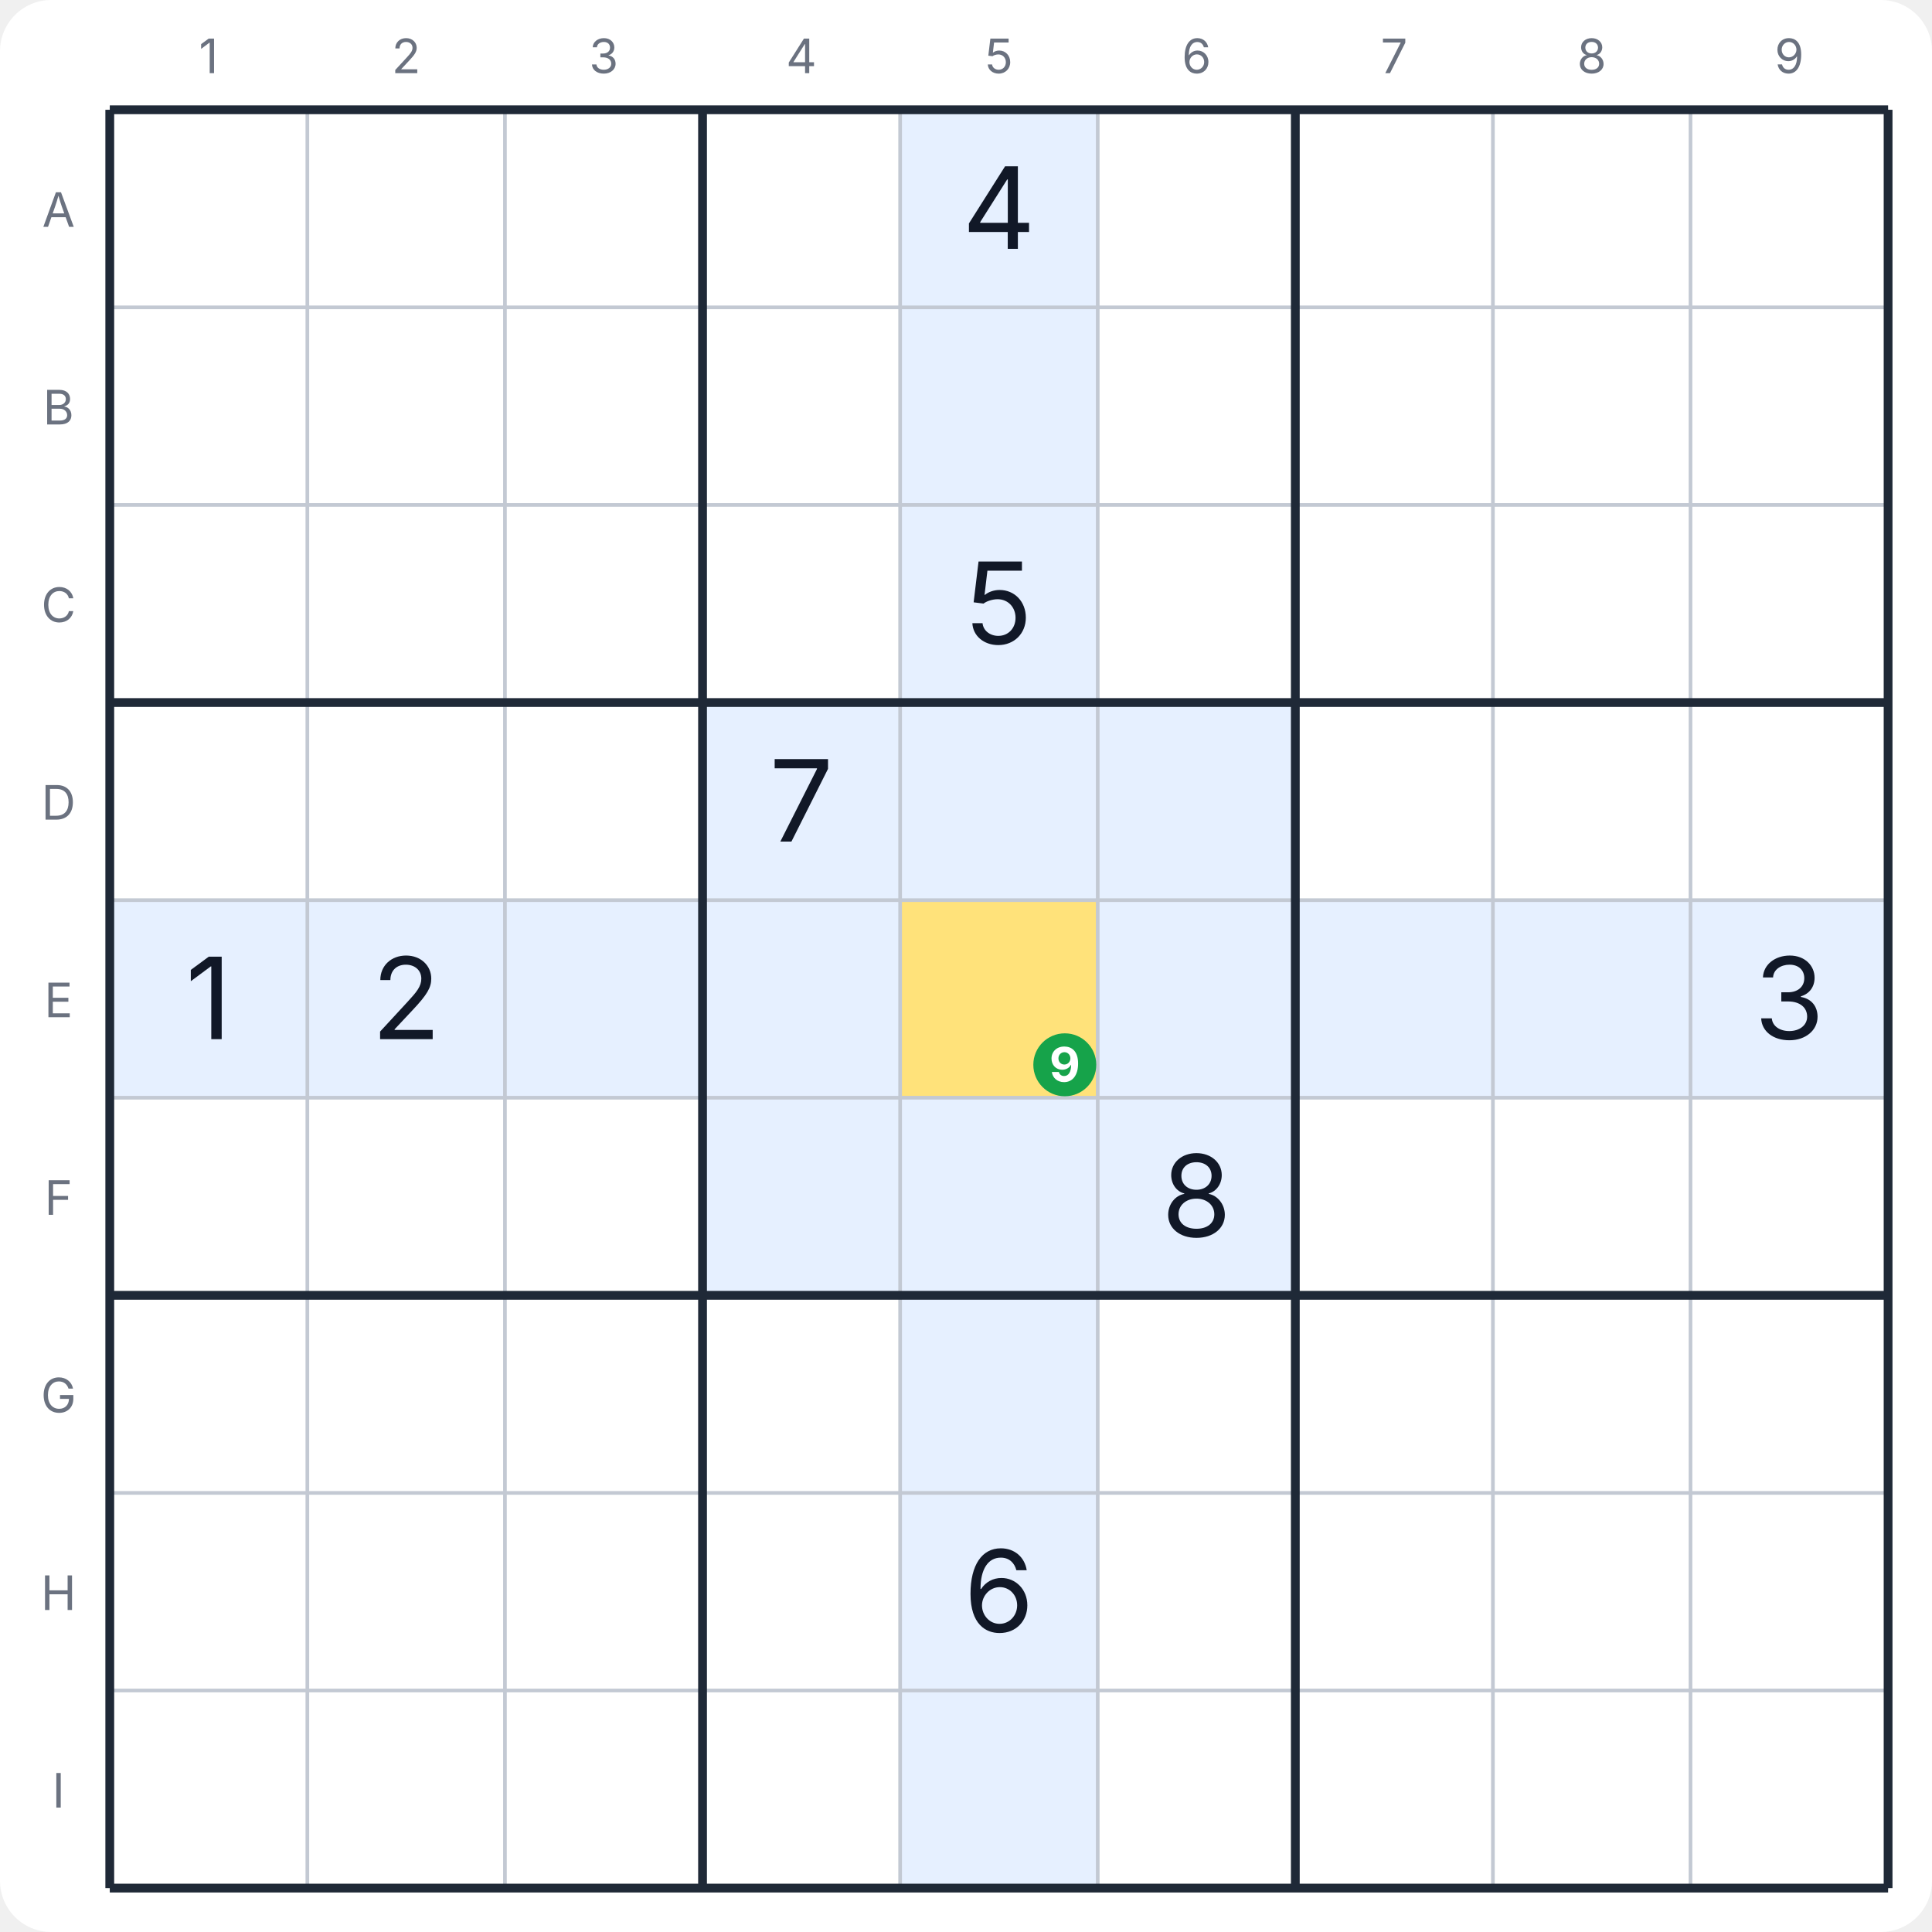
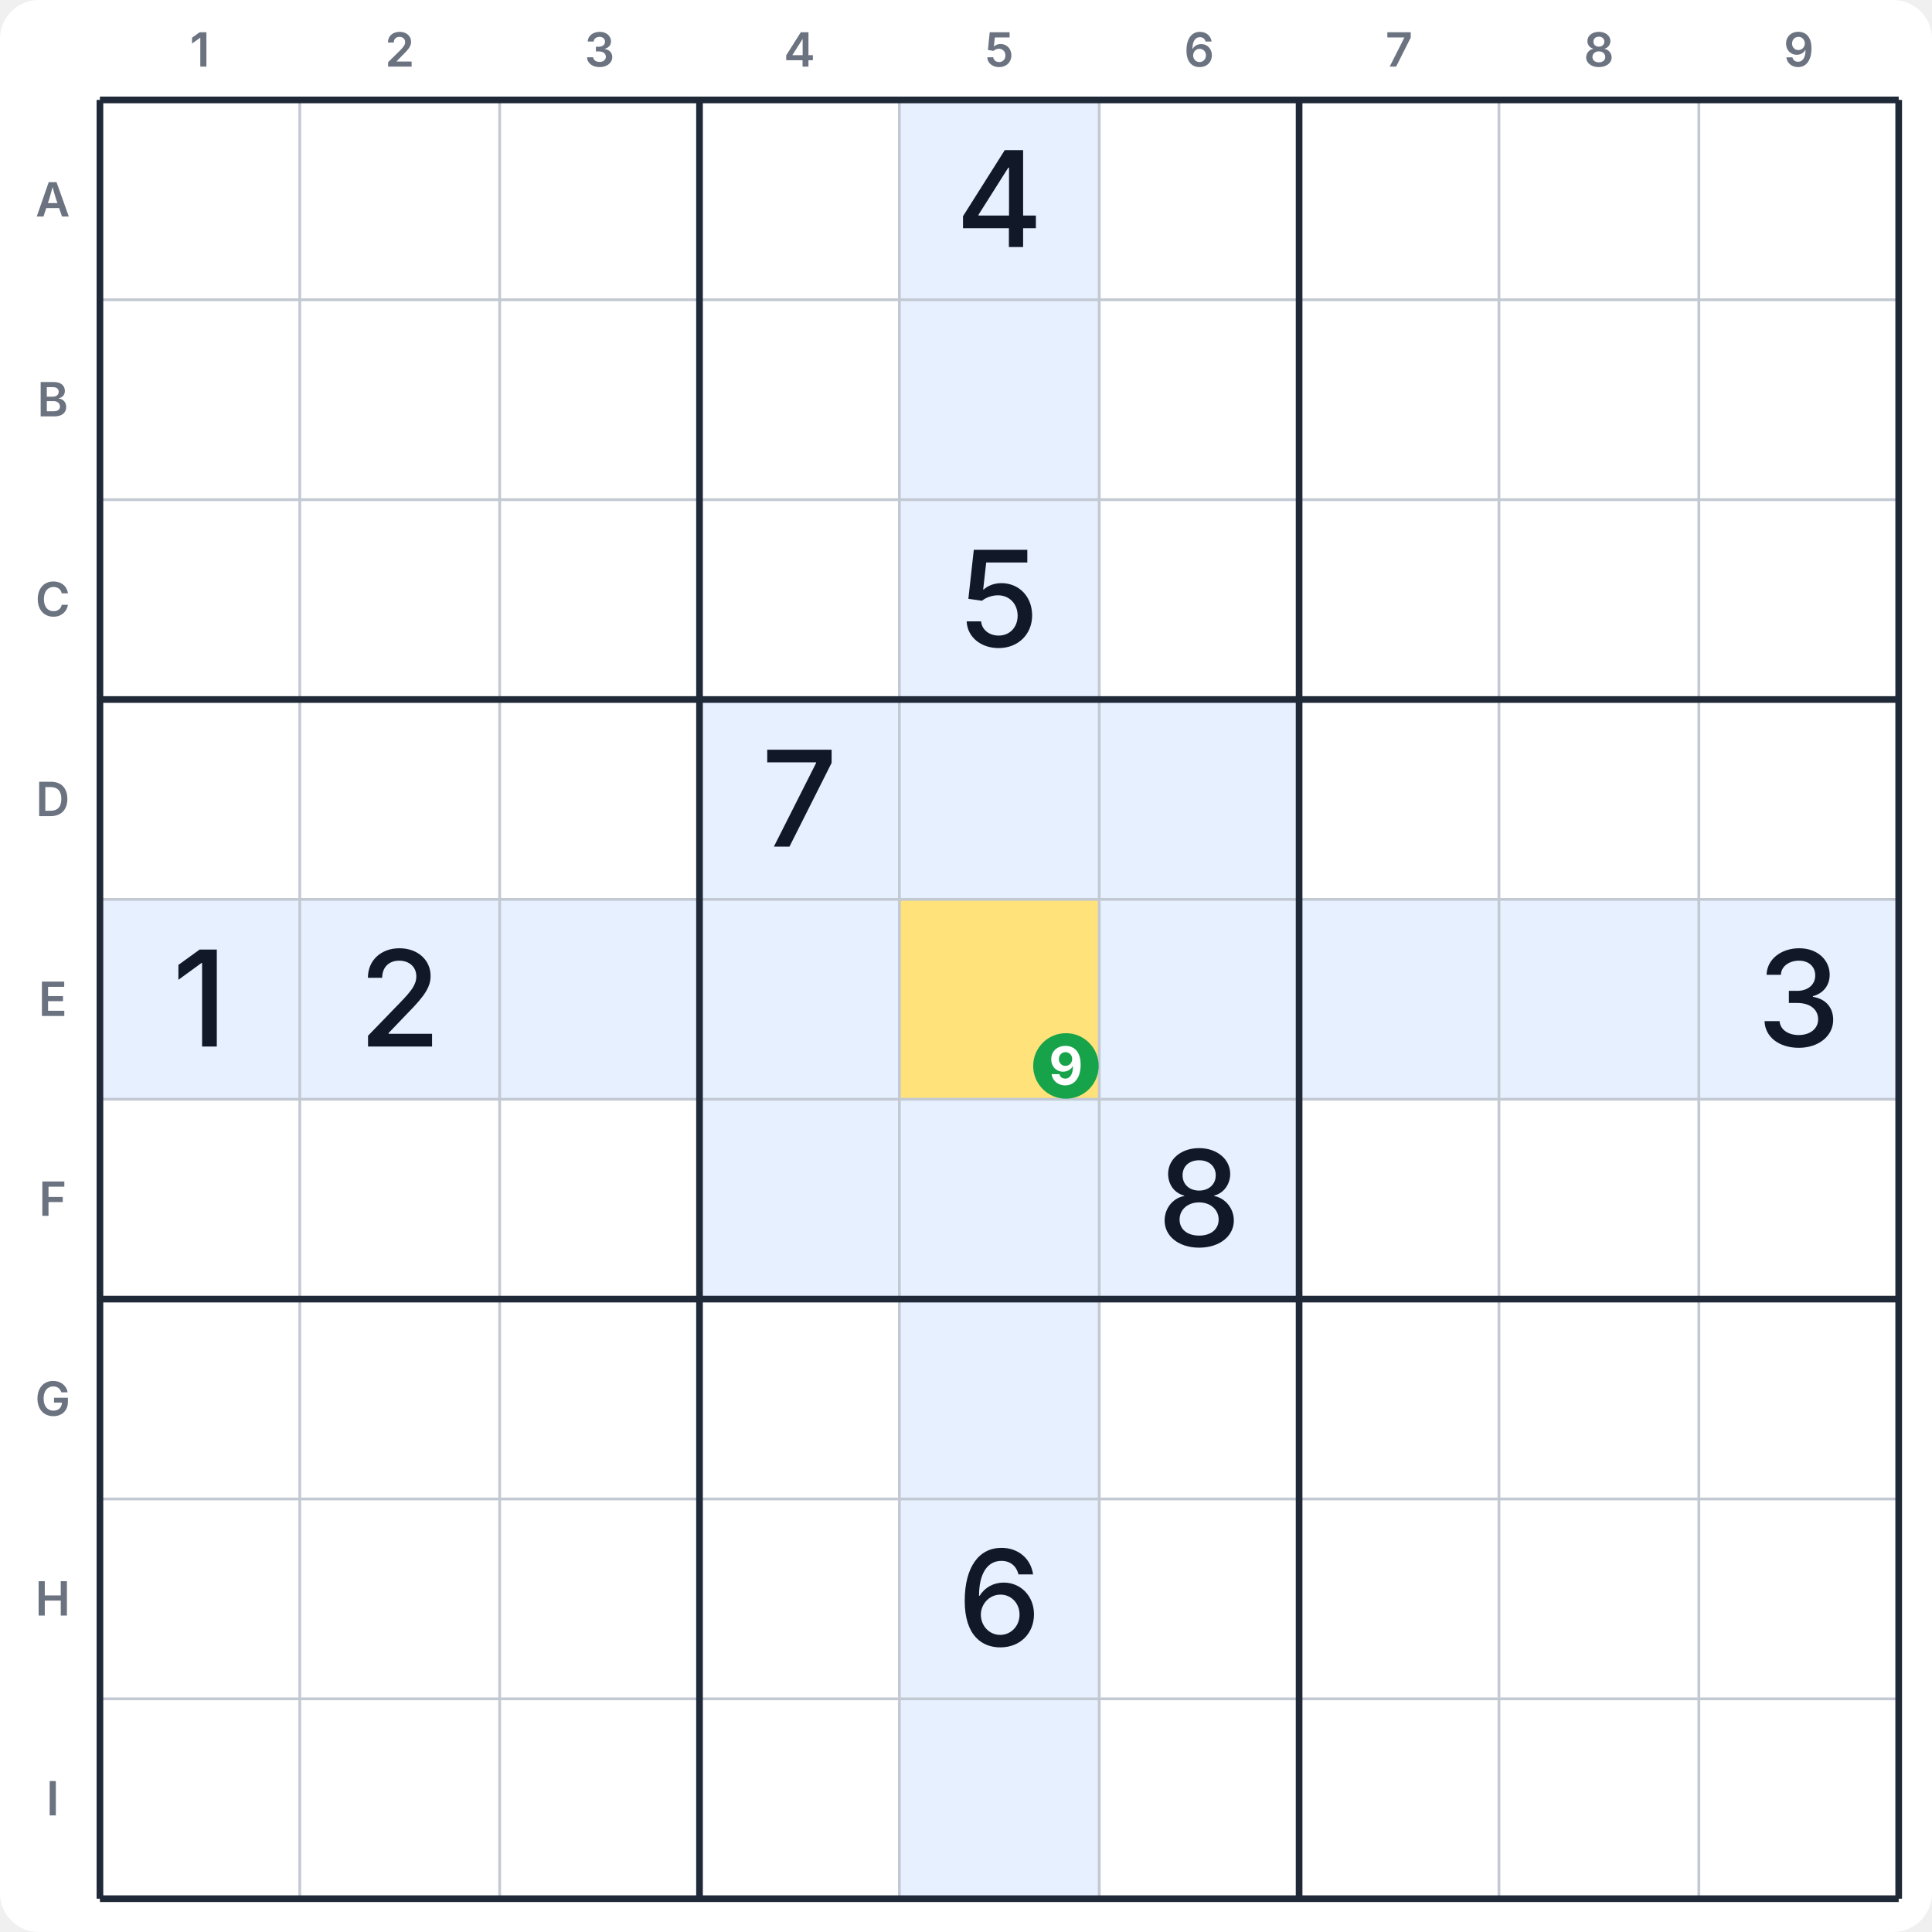
- <svg xmlns="http://www.w3.org/2000/svg" viewBox="0 0 528 528" width="528" height="528" font-family="Inter, 'Segoe UI', Helvetica, Arial, sans-serif">
+ <svg xmlns="http://www.w3.org/2000/svg" viewBox="0 0 696 696" width="696" height="696" font-family="Inter, 'Segoe UI', Helvetica, Arial, sans-serif">
  <defs>
    <marker id="arr" viewBox="0 0 10 10" refX="8" refY="5" markerWidth="5" markerHeight="5" orient="auto-start-reverse">
      <path d="M0,0 L10,5 L0,10 z" fill="#E11D48" />
    </marker>
  </defs>
-   <rect x="0" y="0" width="528" height="528" rx="14" fill="#FFFFFF" />
-   <text x="57.0" y="20" text-anchor="middle" font-size="13" fill="#6B7280">1</text>
-   <text x="111.0" y="20" text-anchor="middle" font-size="13" fill="#6B7280">2</text>
-   <text x="165.0" y="20" text-anchor="middle" font-size="13" fill="#6B7280">3</text>
-   <text x="219.0" y="20" text-anchor="middle" font-size="13" fill="#6B7280">4</text>
-   <text x="273.0" y="20" text-anchor="middle" font-size="13" fill="#6B7280">5</text>
-   <text x="327.0" y="20" text-anchor="middle" font-size="13" fill="#6B7280">6</text>
-   <text x="381.0" y="20" text-anchor="middle" font-size="13" fill="#6B7280">7</text>
-   <text x="435.0" y="20" text-anchor="middle" font-size="13" fill="#6B7280">8</text>
-   <text x="489.0" y="20" text-anchor="middle" font-size="13" fill="#6B7280">9</text>
-   <text x="16" y="62.0" text-anchor="middle" font-size="13" fill="#6B7280">A</text>
-   <text x="16" y="116.0" text-anchor="middle" font-size="13" fill="#6B7280">B</text>
-   <text x="16" y="170.0" text-anchor="middle" font-size="13" fill="#6B7280">C</text>
-   <text x="16" y="224.0" text-anchor="middle" font-size="13" fill="#6B7280">D</text>
-   <text x="16" y="278.0" text-anchor="middle" font-size="13" fill="#6B7280">E</text>
-   <text x="16" y="332.0" text-anchor="middle" font-size="13" fill="#6B7280">F</text>
-   <text x="16" y="386.0" text-anchor="middle" font-size="13" fill="#6B7280">G</text>
-   <text x="16" y="440.0" text-anchor="middle" font-size="13" fill="#6B7280">H</text>
-   <text x="16" y="494.0" text-anchor="middle" font-size="13" fill="#6B7280">I</text>
-   <rect x="246" y="246" width="54" height="54" fill="#E6F0FF" />
-   <rect x="300" y="300" width="54" height="54" fill="#E6F0FF" />
-   <rect x="246" y="84" width="54" height="54" fill="#E6F0FF" />
-   <rect x="246" y="300" width="54" height="54" fill="#E6F0FF" />
-   <rect x="30" y="246" width="54" height="54" fill="#E6F0FF" />
-   <rect x="84" y="246" width="54" height="54" fill="#E6F0FF" />
-   <rect x="462" y="246" width="54" height="54" fill="#E6F0FF" />
-   <rect x="354" y="246" width="54" height="54" fill="#E6F0FF" />
-   <rect x="246" y="462" width="54" height="54" fill="#E6F0FF" />
-   <rect x="300" y="192" width="54" height="54" fill="#E6F0FF" />
-   <rect x="246" y="30" width="54" height="54" fill="#E6F0FF" />
-   <rect x="192" y="246" width="54" height="54" fill="#E6F0FF" />
-   <rect x="138" y="246" width="54" height="54" fill="#E6F0FF" />
-   <rect x="192" y="300" width="54" height="54" fill="#E6F0FF" />
-   <rect x="246" y="192" width="54" height="54" fill="#E6F0FF" />
-   <rect x="246" y="138" width="54" height="54" fill="#E6F0FF" />
-   <rect x="246" y="354" width="54" height="54" fill="#E6F0FF" />
-   <rect x="192" y="192" width="54" height="54" fill="#E6F0FF" />
-   <rect x="408" y="246" width="54" height="54" fill="#E6F0FF" />
-   <rect x="246" y="408" width="54" height="54" fill="#E6F0FF" />
-   <rect x="300" y="246" width="54" height="54" fill="#E6F0FF" />
-   <rect x="246" y="246" width="54" height="54" fill="#FFE27A" />
-   <line x1="30" y1="30" x2="30" y2="516" stroke="#C3C9D3" stroke-width="1" />
-   <line x1="84" y1="30" x2="84" y2="516" stroke="#C3C9D3" stroke-width="1" />
-   <line x1="138" y1="30" x2="138" y2="516" stroke="#C3C9D3" stroke-width="1" />
-   <line x1="192" y1="30" x2="192" y2="516" stroke="#C3C9D3" stroke-width="1" />
-   <line x1="246" y1="30" x2="246" y2="516" stroke="#C3C9D3" stroke-width="1" />
-   <line x1="300" y1="30" x2="300" y2="516" stroke="#C3C9D3" stroke-width="1" />
-   <line x1="354" y1="30" x2="354" y2="516" stroke="#C3C9D3" stroke-width="1" />
-   <line x1="408" y1="30" x2="408" y2="516" stroke="#C3C9D3" stroke-width="1" />
-   <line x1="462" y1="30" x2="462" y2="516" stroke="#C3C9D3" stroke-width="1" />
-   <line x1="516" y1="30" x2="516" y2="516" stroke="#C3C9D3" stroke-width="1" />
-   <line x1="30" y1="30" x2="516" y2="30" stroke="#C3C9D3" stroke-width="1" />
-   <line x1="30" y1="84" x2="516" y2="84" stroke="#C3C9D3" stroke-width="1" />
-   <line x1="30" y1="138" x2="516" y2="138" stroke="#C3C9D3" stroke-width="1" />
-   <line x1="30" y1="192" x2="516" y2="192" stroke="#C3C9D3" stroke-width="1" />
-   <line x1="30" y1="246" x2="516" y2="246" stroke="#C3C9D3" stroke-width="1" />
-   <line x1="30" y1="300" x2="516" y2="300" stroke="#C3C9D3" stroke-width="1" />
-   <line x1="30" y1="354" x2="516" y2="354" stroke="#C3C9D3" stroke-width="1" />
-   <line x1="30" y1="408" x2="516" y2="408" stroke="#C3C9D3" stroke-width="1" />
-   <line x1="30" y1="462" x2="516" y2="462" stroke="#C3C9D3" stroke-width="1" />
-   <line x1="30" y1="516" x2="516" y2="516" stroke="#C3C9D3" stroke-width="1" />
-   <line x1="30" y1="30" x2="30" y2="516" stroke="#1F2937" stroke-width="2.4" />
-   <line x1="192" y1="30" x2="192" y2="516" stroke="#1F2937" stroke-width="2.4" />
-   <line x1="354" y1="30" x2="354" y2="516" stroke="#1F2937" stroke-width="2.4" />
-   <line x1="516" y1="30" x2="516" y2="516" stroke="#1F2937" stroke-width="2.4" />
-   <line x1="30" y1="30" x2="516" y2="30" stroke="#1F2937" stroke-width="2.4" />
-   <line x1="30" y1="192" x2="516" y2="192" stroke="#1F2937" stroke-width="2.4" />
-   <line x1="30" y1="354" x2="516" y2="354" stroke="#1F2937" stroke-width="2.4" />
-   <line x1="30" y1="516" x2="516" y2="516" stroke="#1F2937" stroke-width="2.4" />
-   <text x="57.0" y="284.0" text-anchor="middle" font-size="31" fill="#111827">1</text>
-   <text x="111.0" y="284.0" text-anchor="middle" font-size="31" fill="#111827">2</text>
-   <text x="489.0" y="284.0" text-anchor="middle" font-size="31" fill="#111827">3</text>
-   <text x="273.0" y="68.0" text-anchor="middle" font-size="31" fill="#111827">4</text>
-   <text x="273.0" y="176.0" text-anchor="middle" font-size="31" fill="#111827">5</text>
-   <text x="273.0" y="446.0" text-anchor="middle" font-size="31" fill="#111827">6</text>
-   <text x="219.0" y="230.0" text-anchor="middle" font-size="31" fill="#111827">7</text>
-   <text x="327.0" y="338.0" text-anchor="middle" font-size="31" fill="#111827">8</text>
-   <circle cx="291.0" cy="291.0" r="8.6" fill="#16A34A" />
-   <text x="291.0" y="295.6" text-anchor="middle" font-size="13" font-weight="700" fill="#FFFFFF">9</text>
+   <rect x="0" y="0" width="696" height="696" rx="14" fill="#FFFFFF" />
+   <text x="72.0" y="24" text-anchor="middle" font-size="17" font-weight="600" fill="#6B7280">1</text>
+   <text x="144.0" y="24" text-anchor="middle" font-size="17" font-weight="600" fill="#6B7280">2</text>
+   <text x="216.0" y="24" text-anchor="middle" font-size="17" font-weight="600" fill="#6B7280">3</text>
+   <text x="288.0" y="24" text-anchor="middle" font-size="17" font-weight="600" fill="#6B7280">4</text>
+   <text x="360.0" y="24" text-anchor="middle" font-size="17" font-weight="600" fill="#6B7280">5</text>
+   <text x="432.0" y="24" text-anchor="middle" font-size="17" font-weight="600" fill="#6B7280">6</text>
+   <text x="504.0" y="24" text-anchor="middle" font-size="17" font-weight="600" fill="#6B7280">7</text>
+   <text x="576.0" y="24" text-anchor="middle" font-size="17" font-weight="600" fill="#6B7280">8</text>
+   <text x="648.0" y="24" text-anchor="middle" font-size="17" font-weight="600" fill="#6B7280">9</text>
+   <text x="19" y="78.0" text-anchor="middle" font-size="17" font-weight="600" fill="#6B7280">A</text>
+   <text x="19" y="150.0" text-anchor="middle" font-size="17" font-weight="600" fill="#6B7280">B</text>
+   <text x="19" y="222.0" text-anchor="middle" font-size="17" font-weight="600" fill="#6B7280">C</text>
+   <text x="19" y="294.0" text-anchor="middle" font-size="17" font-weight="600" fill="#6B7280">D</text>
+   <text x="19" y="366.0" text-anchor="middle" font-size="17" font-weight="600" fill="#6B7280">E</text>
+   <text x="19" y="438.0" text-anchor="middle" font-size="17" font-weight="600" fill="#6B7280">F</text>
+   <text x="19" y="510.0" text-anchor="middle" font-size="17" font-weight="600" fill="#6B7280">G</text>
+   <text x="19" y="582.0" text-anchor="middle" font-size="17" font-weight="600" fill="#6B7280">H</text>
+   <text x="19" y="654.0" text-anchor="middle" font-size="17" font-weight="600" fill="#6B7280">I</text>
+   <rect x="108" y="324" width="72" height="72" fill="#E6F0FF" />
+   <rect x="252" y="396" width="72" height="72" fill="#E6F0FF" />
+   <rect x="324" y="180" width="72" height="72" fill="#E6F0FF" />
+   <rect x="324" y="324" width="72" height="72" fill="#E6F0FF" />
+   <rect x="396" y="324" width="72" height="72" fill="#E6F0FF" />
+   <rect x="324" y="468" width="72" height="72" fill="#E6F0FF" />
+   <rect x="324" y="540" width="72" height="72" fill="#E6F0FF" />
+   <rect x="540" y="324" width="72" height="72" fill="#E6F0FF" />
+   <rect x="324" y="36" width="72" height="72" fill="#E6F0FF" />
+   <rect x="324" y="396" width="72" height="72" fill="#E6F0FF" />
+   <rect x="612" y="324" width="72" height="72" fill="#E6F0FF" />
+   <rect x="36" y="324" width="72" height="72" fill="#E6F0FF" />
+   <rect x="396" y="252" width="72" height="72" fill="#E6F0FF" />
+   <rect x="324" y="252" width="72" height="72" fill="#E6F0FF" />
+   <rect x="180" y="324" width="72" height="72" fill="#E6F0FF" />
+   <rect x="252" y="252" width="72" height="72" fill="#E6F0FF" />
+   <rect x="252" y="324" width="72" height="72" fill="#E6F0FF" />
+   <rect x="396" y="396" width="72" height="72" fill="#E6F0FF" />
+   <rect x="324" y="612" width="72" height="72" fill="#E6F0FF" />
+   <rect x="468" y="324" width="72" height="72" fill="#E6F0FF" />
+   <rect x="324" y="108" width="72" height="72" fill="#E6F0FF" />
+   <rect x="324" y="324" width="72" height="72" fill="#FFE27A" />
+   <line x1="36" y1="36" x2="36" y2="684" stroke="#C3C9D3" stroke-width="1" />
+   <line x1="108" y1="36" x2="108" y2="684" stroke="#C3C9D3" stroke-width="1" />
+   <line x1="180" y1="36" x2="180" y2="684" stroke="#C3C9D3" stroke-width="1" />
+   <line x1="252" y1="36" x2="252" y2="684" stroke="#C3C9D3" stroke-width="1" />
+   <line x1="324" y1="36" x2="324" y2="684" stroke="#C3C9D3" stroke-width="1" />
+   <line x1="396" y1="36" x2="396" y2="684" stroke="#C3C9D3" stroke-width="1" />
+   <line x1="468" y1="36" x2="468" y2="684" stroke="#C3C9D3" stroke-width="1" />
+   <line x1="540" y1="36" x2="540" y2="684" stroke="#C3C9D3" stroke-width="1" />
+   <line x1="612" y1="36" x2="612" y2="684" stroke="#C3C9D3" stroke-width="1" />
+   <line x1="684" y1="36" x2="684" y2="684" stroke="#C3C9D3" stroke-width="1" />
+   <line x1="36" y1="36" x2="684" y2="36" stroke="#C3C9D3" stroke-width="1" />
+   <line x1="36" y1="108" x2="684" y2="108" stroke="#C3C9D3" stroke-width="1" />
+   <line x1="36" y1="180" x2="684" y2="180" stroke="#C3C9D3" stroke-width="1" />
+   <line x1="36" y1="252" x2="684" y2="252" stroke="#C3C9D3" stroke-width="1" />
+   <line x1="36" y1="324" x2="684" y2="324" stroke="#C3C9D3" stroke-width="1" />
+   <line x1="36" y1="396" x2="684" y2="396" stroke="#C3C9D3" stroke-width="1" />
+   <line x1="36" y1="468" x2="684" y2="468" stroke="#C3C9D3" stroke-width="1" />
+   <line x1="36" y1="540" x2="684" y2="540" stroke="#C3C9D3" stroke-width="1" />
+   <line x1="36" y1="612" x2="684" y2="612" stroke="#C3C9D3" stroke-width="1" />
+   <line x1="36" y1="684" x2="684" y2="684" stroke="#C3C9D3" stroke-width="1" />
+   <line x1="36" y1="36" x2="36" y2="684" stroke="#1F2937" stroke-width="2.4" />
+   <line x1="252" y1="36" x2="252" y2="684" stroke="#1F2937" stroke-width="2.4" />
+   <line x1="468" y1="36" x2="468" y2="684" stroke="#1F2937" stroke-width="2.4" />
+   <line x1="684" y1="36" x2="684" y2="684" stroke="#1F2937" stroke-width="2.4" />
+   <line x1="36" y1="36" x2="684" y2="36" stroke="#1F2937" stroke-width="2.4" />
+   <line x1="36" y1="252" x2="684" y2="252" stroke="#1F2937" stroke-width="2.4" />
+   <line x1="36" y1="468" x2="684" y2="468" stroke="#1F2937" stroke-width="2.4" />
+   <line x1="36" y1="684" x2="684" y2="684" stroke="#1F2937" stroke-width="2.4" />
+   <text x="72.0" y="377.0" text-anchor="middle" font-size="48" font-weight="500" fill="#111827">1</text>
+   <text x="144.0" y="377.0" text-anchor="middle" font-size="48" font-weight="500" fill="#111827">2</text>
+   <text x="648.0" y="377.0" text-anchor="middle" font-size="48" font-weight="500" fill="#111827">3</text>
+   <text x="360.0" y="89.0" text-anchor="middle" font-size="48" font-weight="500" fill="#111827">4</text>
+   <text x="360.0" y="233.0" text-anchor="middle" font-size="48" font-weight="500" fill="#111827">5</text>
+   <text x="360.0" y="593.0" text-anchor="middle" font-size="48" font-weight="500" fill="#111827">6</text>
+   <text x="288.0" y="305.0" text-anchor="middle" font-size="48" font-weight="500" fill="#111827">7</text>
+   <text x="432.0" y="449.0" text-anchor="middle" font-size="48" font-weight="500" fill="#111827">8</text>
+   <circle cx="384.0" cy="384.0" r="11.8" fill="#16A34A" />
+   <text x="384.0" y="390.8" text-anchor="middle" font-size="19" font-weight="700" fill="#FFFFFF">9</text>
</svg>
